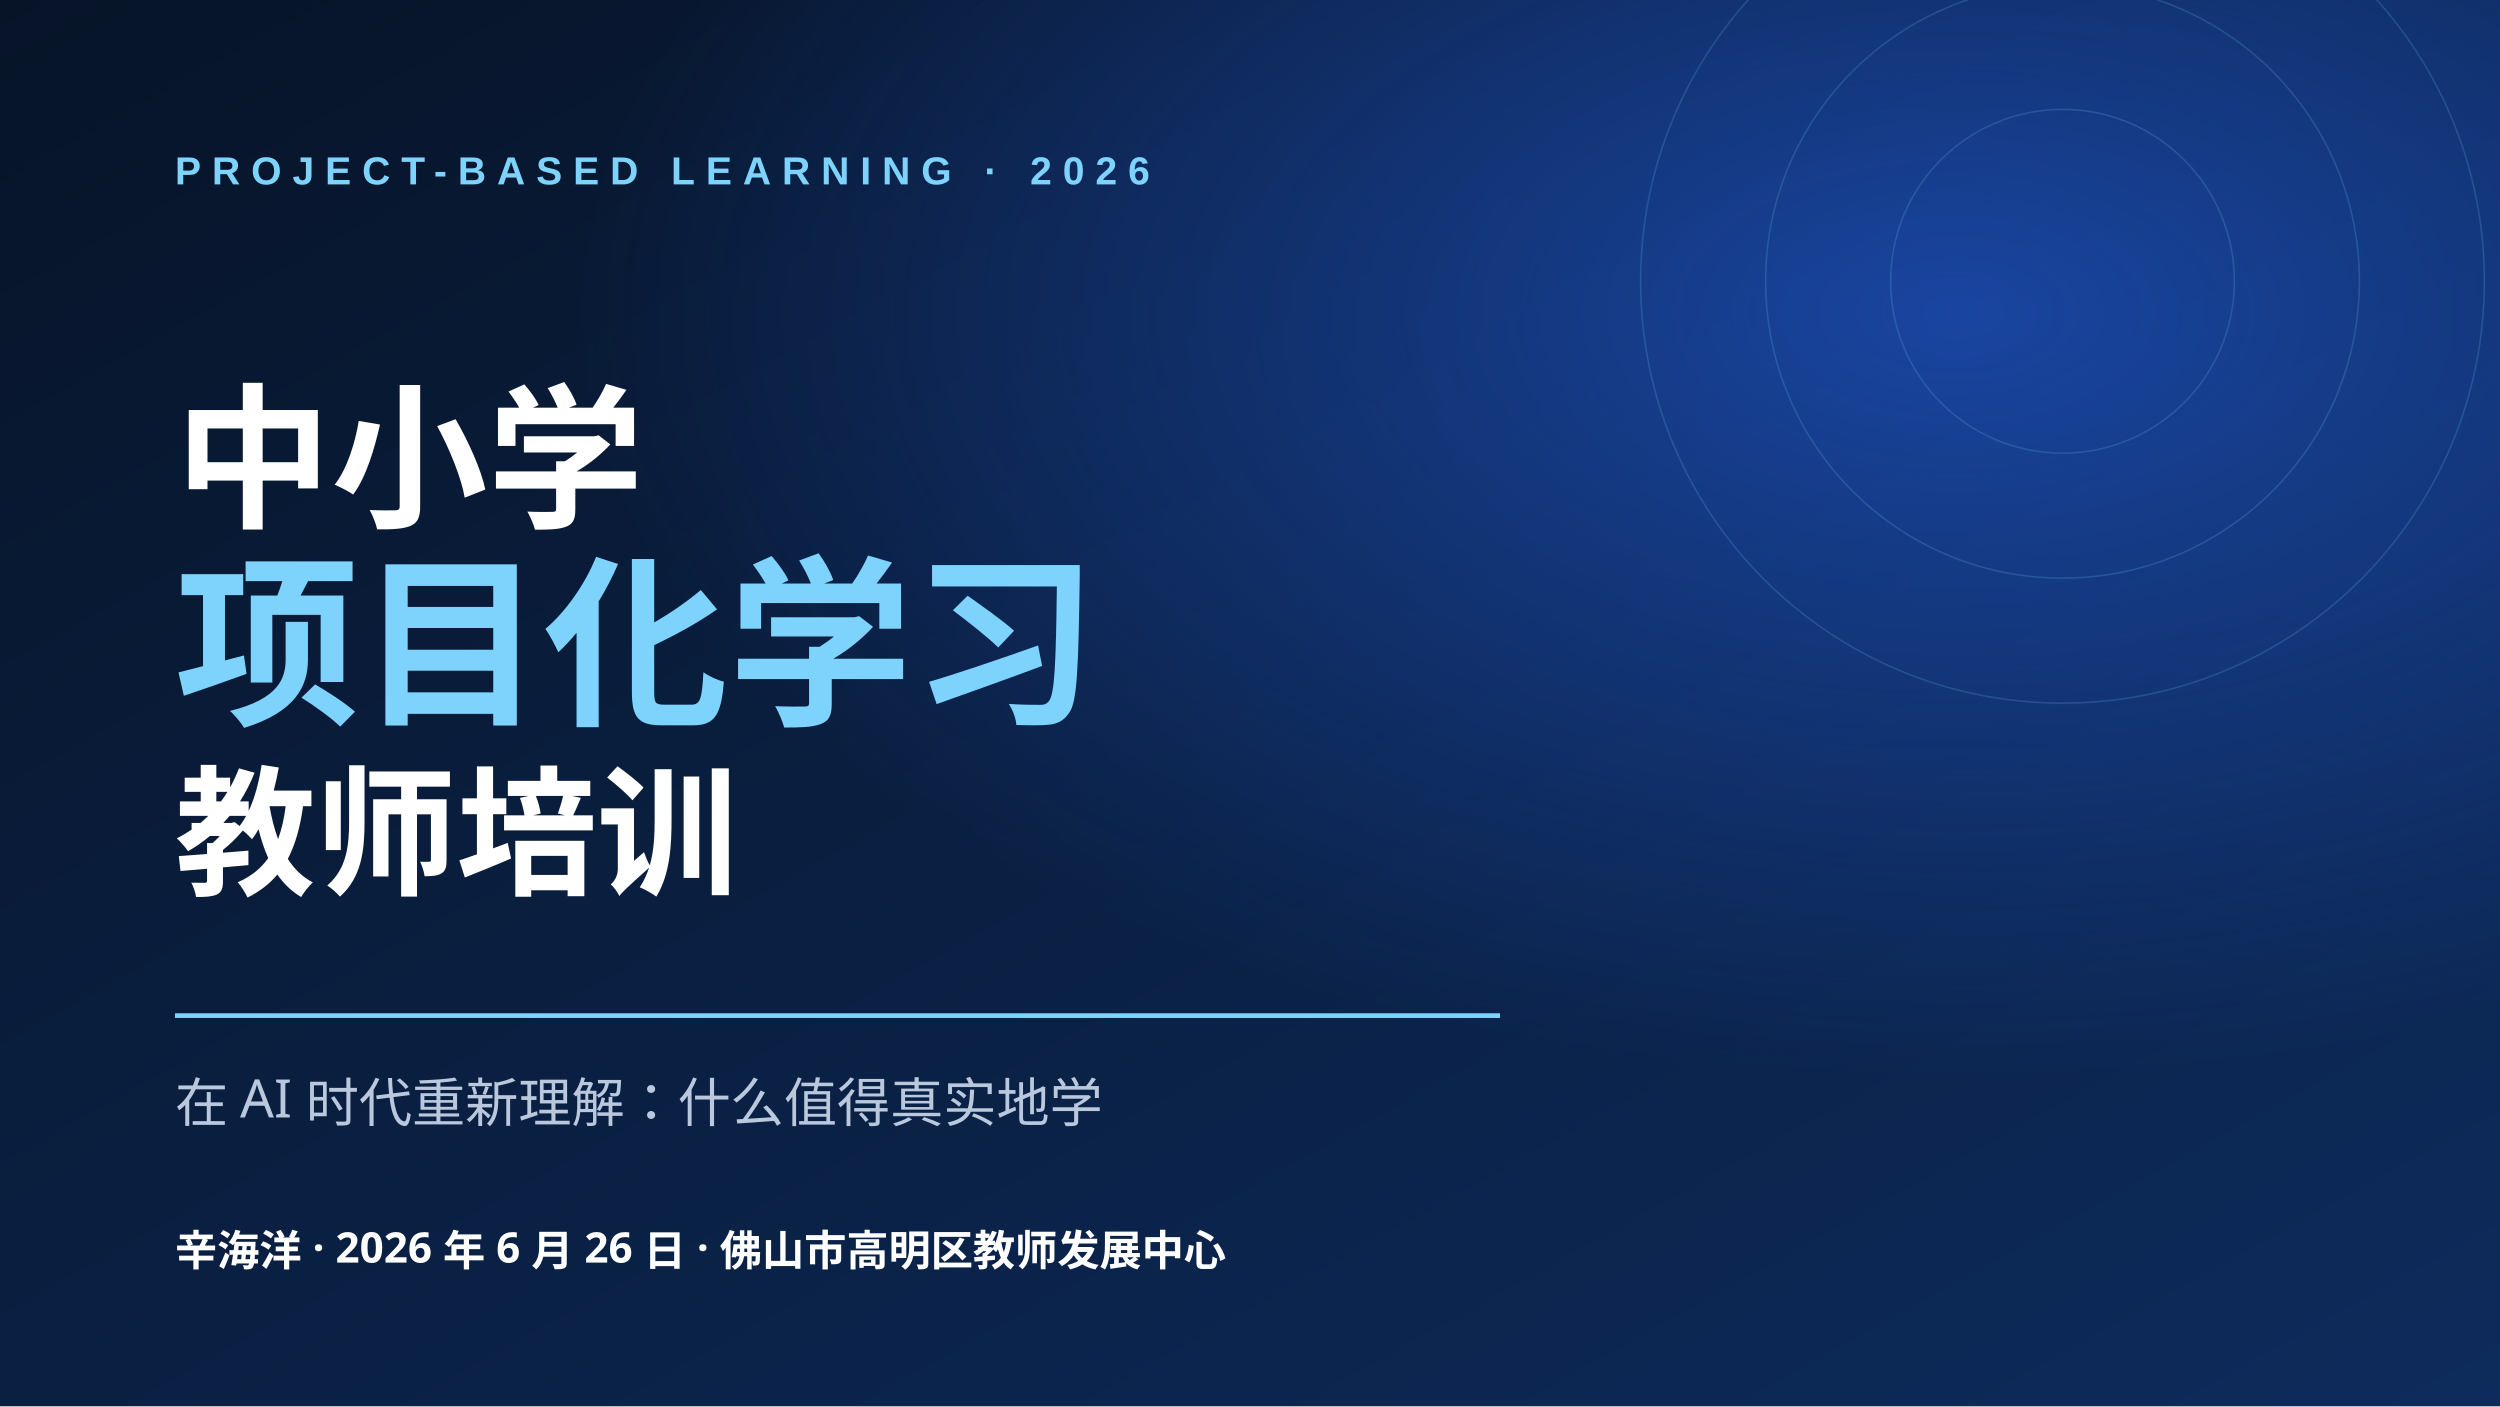
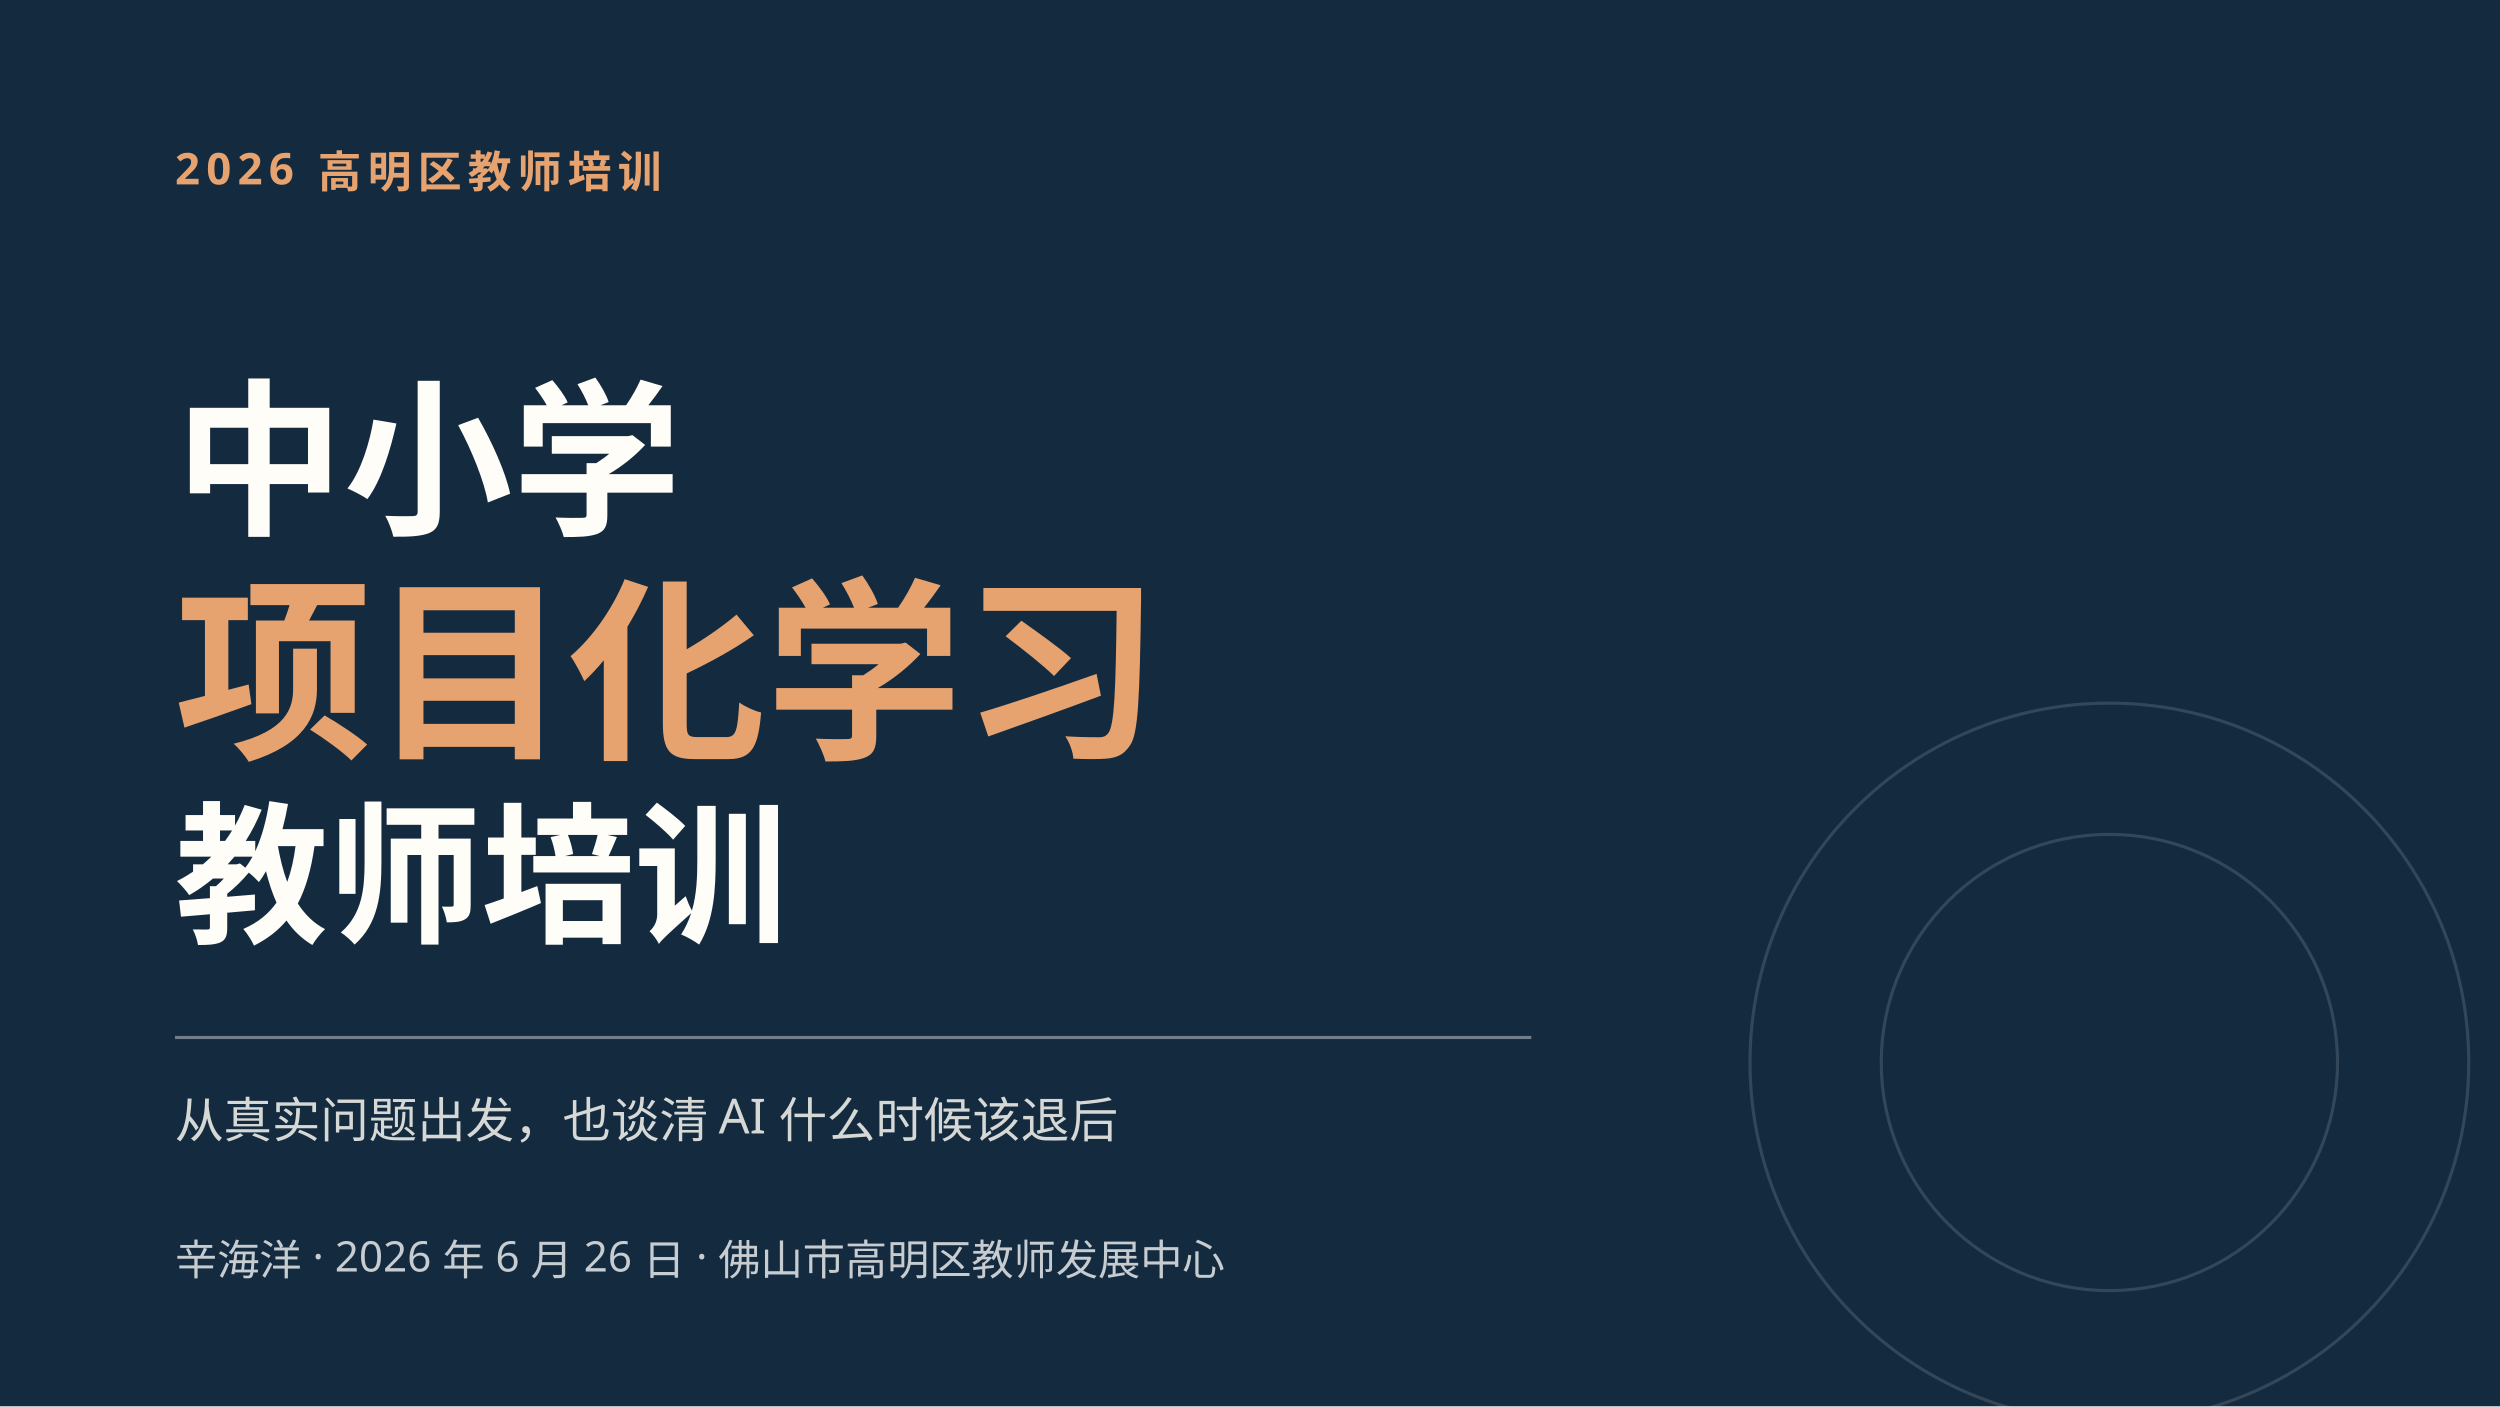
<svg xmlns="http://www.w3.org/2000/svg" viewBox="0 0 1600 900" role="img" aria-labelledby="title desc">
-   <defs>
-     <linearGradient id="bg" x1="0" y1="0" x2="1" y2="1">
-       <stop offset="0" stop-color="#071428" />
-       <stop offset="1" stop-color="#0d2b5c" />
-     </linearGradient>
-     <radialGradient id="glow" cx="78%" cy="22%" r="55%">
-       <stop offset="0" stop-color="#2563eb" stop-opacity=".56" />
-       <stop offset="1" stop-color="#2563eb" stop-opacity="0" />
-     </radialGradient>
-   </defs>
-   <rect width="1600" height="900" fill="url(#bg)" />
-   <rect width="1600" height="900" fill="url(#glow)" />
-   <g fill="none" stroke="#7dd3fc" stroke-opacity=".18">
-     <circle cx="1320" cy="180" r="110" />
-     <circle cx="1320" cy="180" r="190" />
-     <circle cx="1320" cy="180" r="270" />
-   </g>
-   <text x="112" y="118" fill="#7dd3fc" font-family="Arial, sans-serif" font-size="25" font-weight="700" letter-spacing="7">PROJECT-BASED LEARNING · 2026</text>
-   <text x="112" y="330" fill="#ffffff" font-family="Noto Sans SC, PingFang SC, Microsoft YaHei, sans-serif" font-size="100" font-weight="800">中小学</text>
-   <text x="112" y="455" fill="#7dd3fc" font-family="Noto Sans SC, PingFang SC, Microsoft YaHei, sans-serif" font-size="118" font-weight="900">项目化学习</text>
-   <text x="112" y="566" fill="#ffffff" font-family="Noto Sans SC, PingFang SC, Microsoft YaHei, sans-serif" font-size="90" font-weight="800">教师培训</text>
-   <line x1="112" y1="650" x2="960" y2="650" stroke="#7dd3fc" stroke-width="3" />
-   <text x="112" y="718" fill="#b9c8dc" font-family="Noto Sans SC, PingFang SC, Microsoft YaHei, sans-serif" font-size="34">在 AI 时代重新理解：什么值得真实地学</text>
-   <text x="112" y="810" fill="#ffffff" font-family="Noto Sans SC, PingFang SC, Microsoft YaHei, sans-serif" font-size="27" font-weight="700">辛海洋 · 2026 年 6 月 26 日 · 佛山市高明区教师发展中心</text>
+   <rect width="1600" height="900" fill="#132a3f" />
+   <circle cx="1350" cy="680" r="230" fill="none" stroke="#ffffff" stroke-opacity=".14" stroke-width="2" />
+   <circle cx="1350" cy="680" r="146" fill="none" stroke="#ffffff" stroke-opacity=".14" stroke-width="2" />
+   <text x="112" y="118" fill="#e7a36f" font-family="PingFang SC, Microsoft YaHei, sans-serif" font-size="28" font-weight="700" letter-spacing="4">2026 高明区教师培训</text>
+   <text x="112" y="334" fill="#fffdf8" font-family="Songti SC, STSong, serif" font-size="108" font-weight="700">中小学</text>
+   <text x="112" y="476" fill="#e7a36f" font-family="Songti SC, STSong, serif" font-size="126" font-weight="700">项目化学习</text>
+   <text x="112" y="596" fill="#fffdf8" font-family="Songti SC, STSong, serif" font-size="98" font-weight="700">教师培训</text>
+   <line x1="112" y1="664" x2="980" y2="664" stroke="#ffffff" stroke-opacity=".4" stroke-width="2" />
+   <text x="112" y="728" fill="#d5d8d5" font-family="PingFang SC, Microsoft YaHei, sans-serif" font-size="31">从真实问题出发，也谈清 AI 什么时候该退后</text>
+   <text x="112" y="816" fill="#ffffff" fill-opacity=".76" font-family="PingFang SC, Microsoft YaHei, sans-serif" font-size="27">辛海洋 · 2026 年 6 月 26 日 · 佛山市高明区教师发展中心</text>
</svg>
